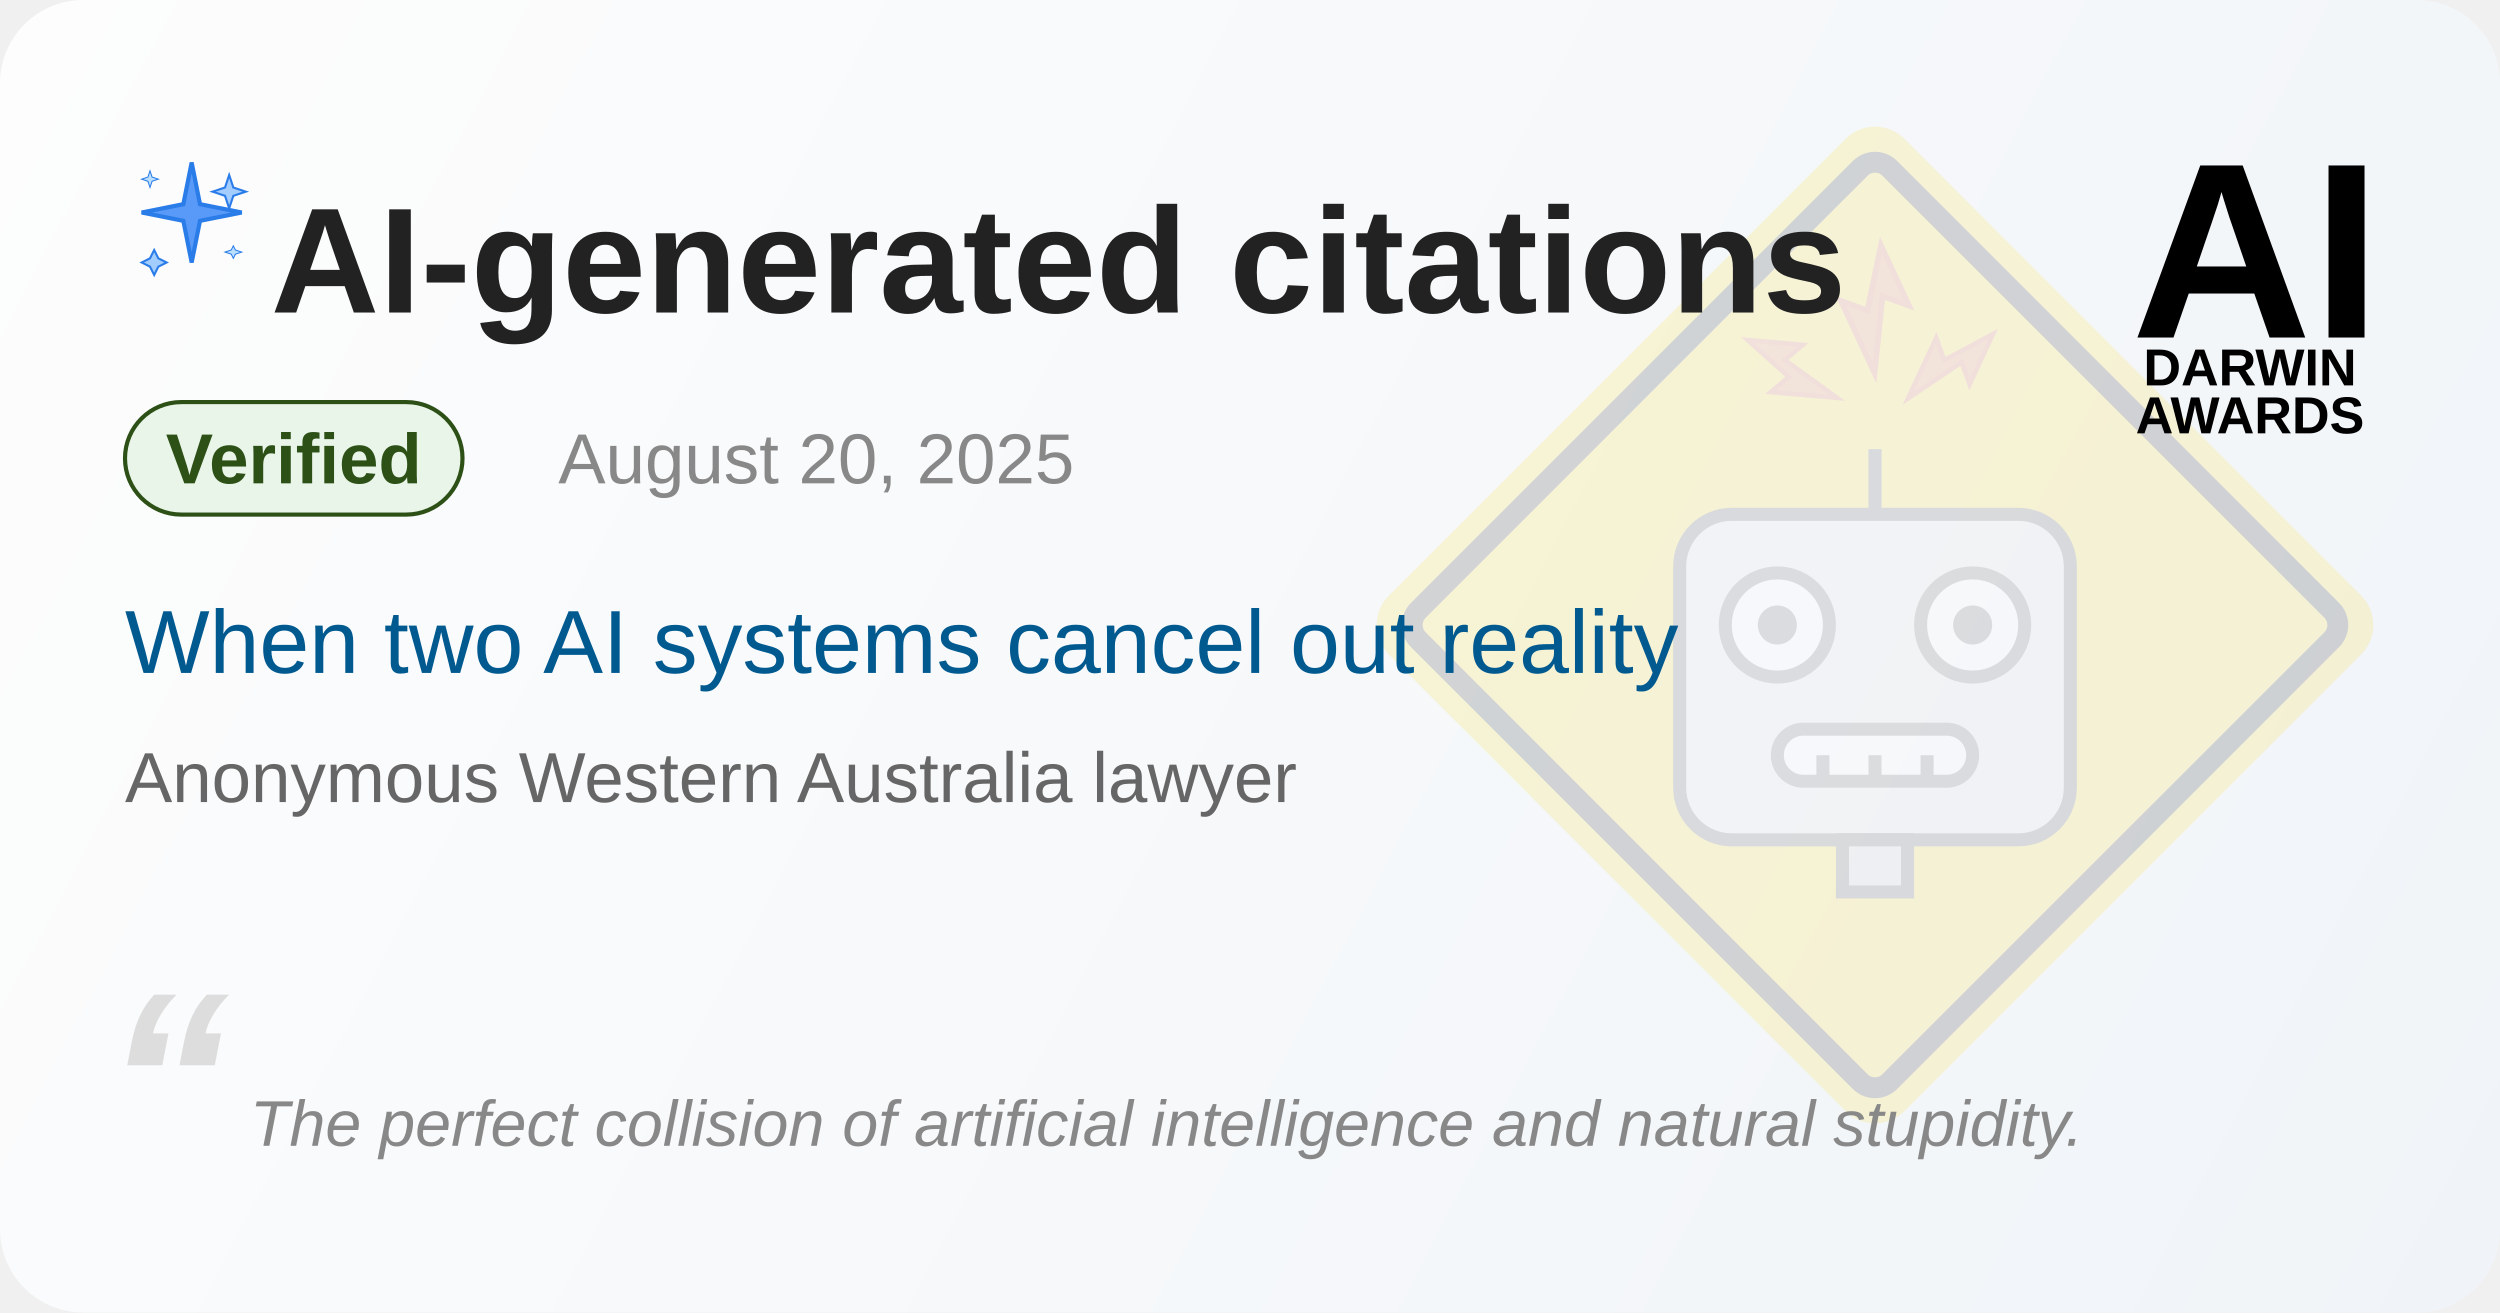
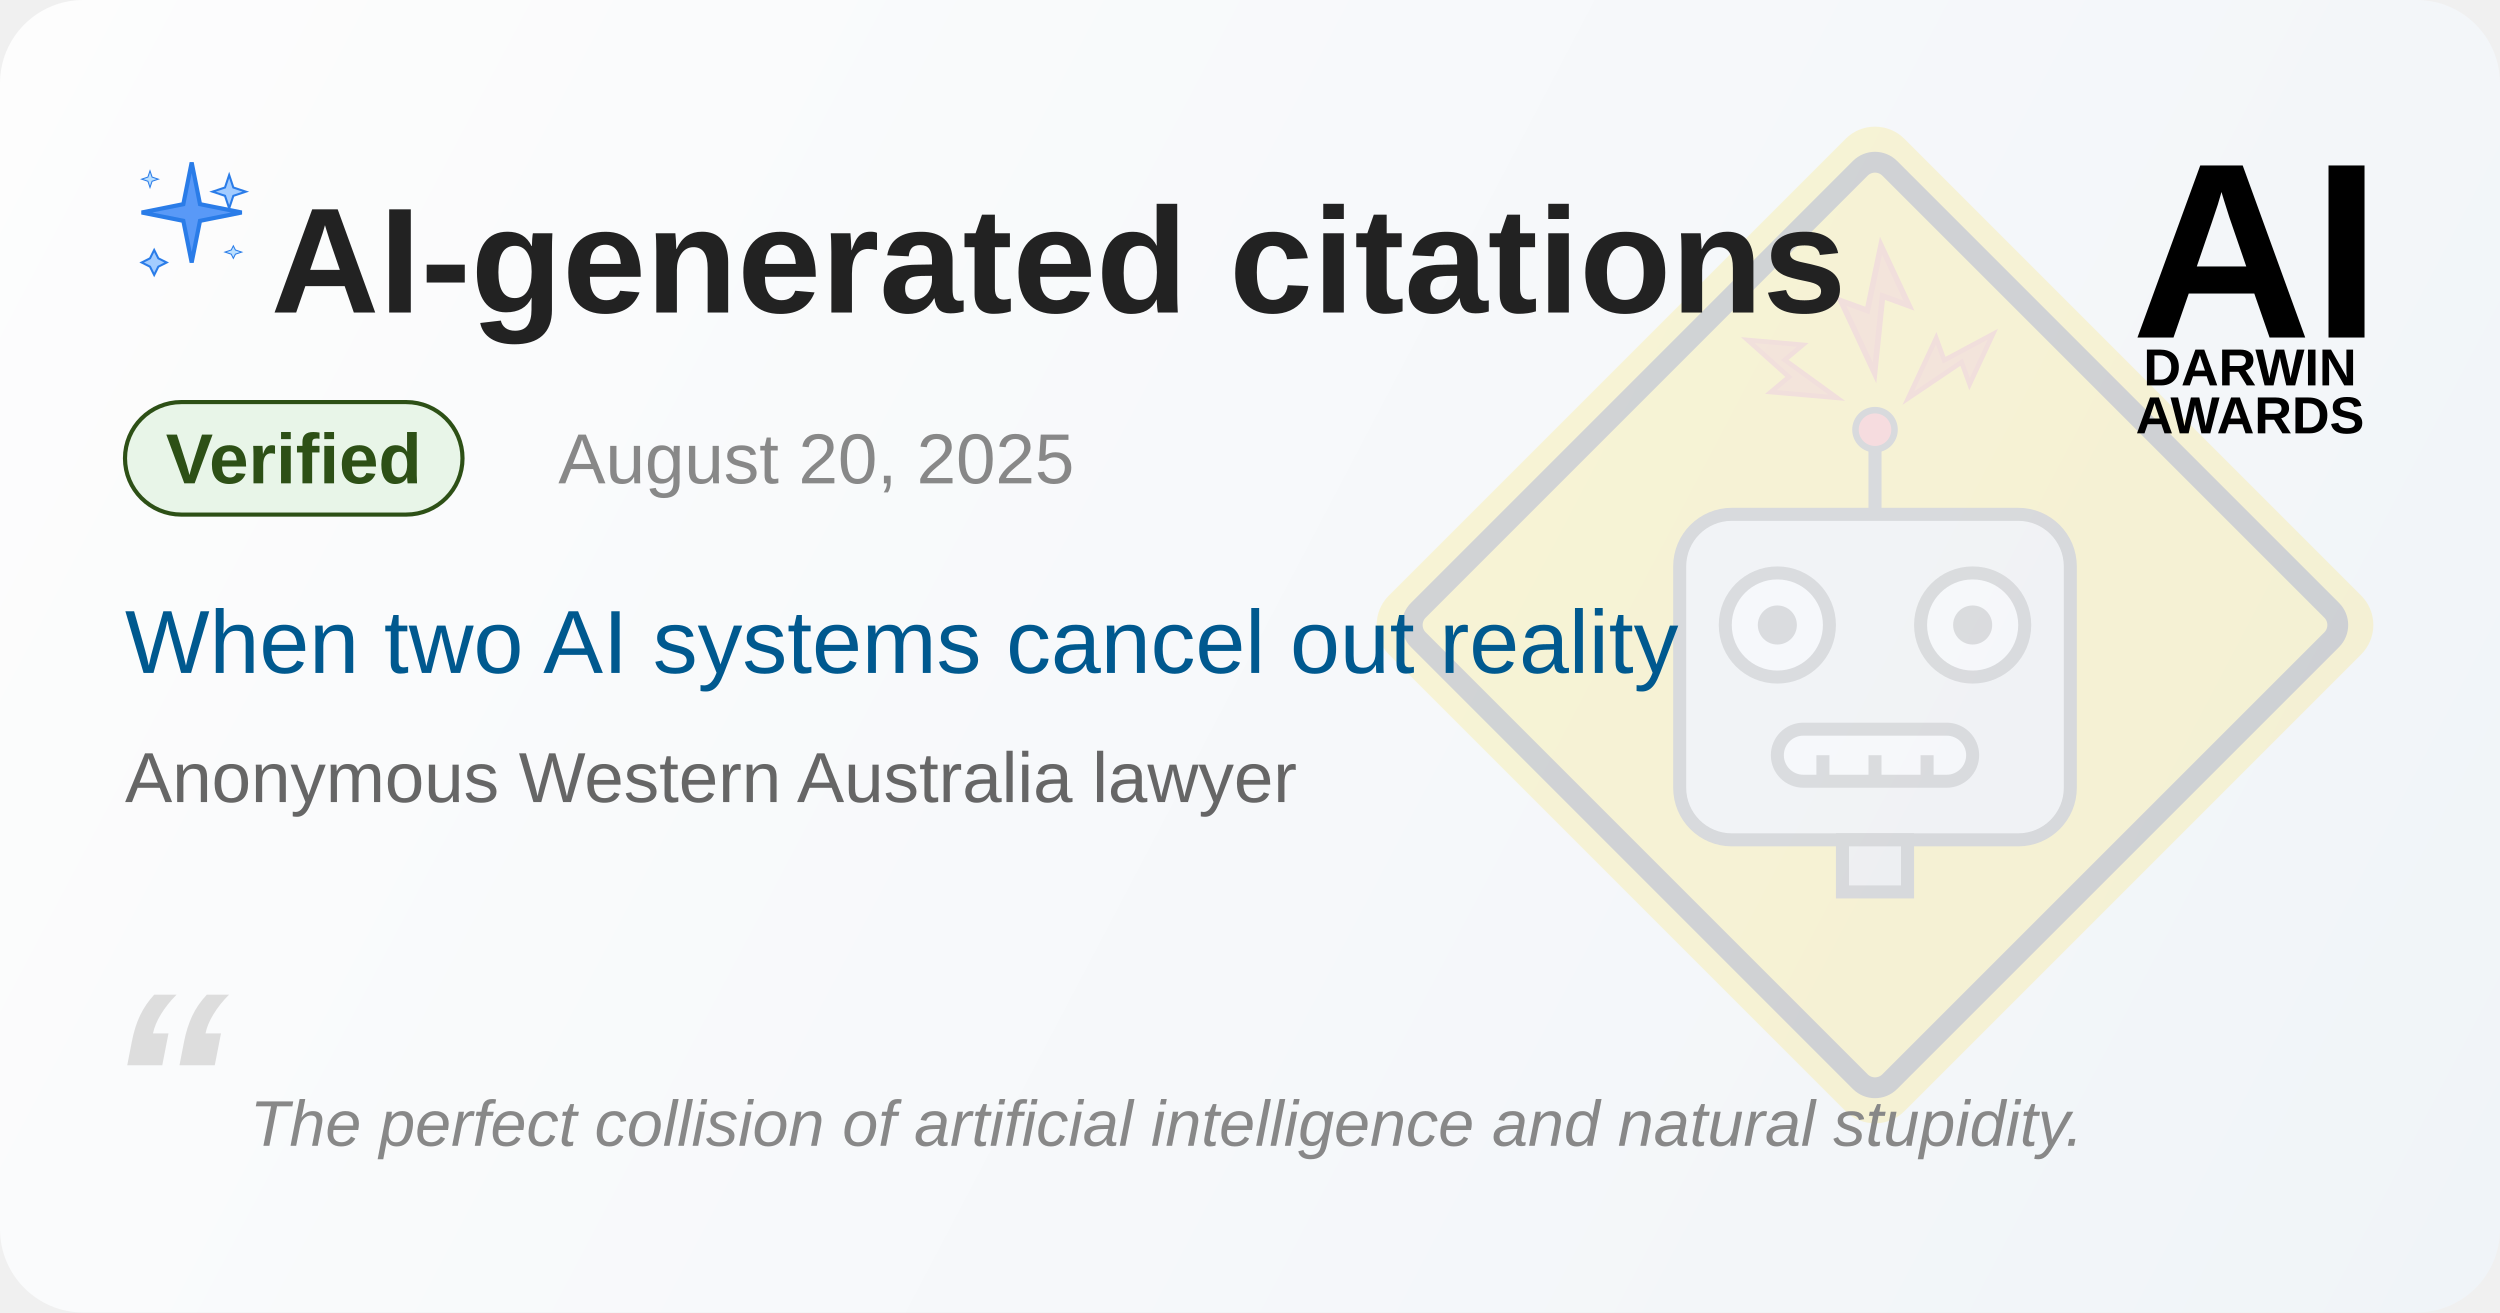
<svg xmlns="http://www.w3.org/2000/svg" width="1200" height="630" viewBox="0 0 1200 630">
  <defs>
    <linearGradient id="bg-gradient" x1="0" y1="0" x2="1200" y2="630" gradientUnits="userSpaceOnUse">
      <stop stop-color="#fdfdfd" />
      <stop offset="1" stop-color="#f0f4f8" />
    </linearGradient>
  </defs>
  <rect width="1200" height="630" rx="40" fill="url(#bg-gradient)" />
  <g transform="translate(60,70) scale(1)">
    <polygon points="32,8 36,28 56,32 36,36 32,56 28,36 8,32 28,28" fill="#5999F7" stroke="#2A7CE8" stroke-width="2" />
    <polygon points="50,14 52,20 58,22 52,24 50,30 48,24 42,22 48,20" fill="#A3CCFF" stroke="#2A7CE8" stroke-width="1" />
    <polygon points="14,50 16,54 20,56 16,58 14,62 12,58 8,56 12,54" fill="#A3CCFF" stroke="#2A7CE8" stroke-width="1" />
    <polygon points="12,12 13,15 16,16 13,17 12,20 11,17 8,16 11,15" fill="#BBE0FF" stroke="#2A7CE8" stroke-width="0.5" />
    <polygon points="52,48 53,50 56,51 53,52 52,54 51,52 48,51 51,50" fill="#BBE0FF" stroke="#2A7CE8" stroke-width="0.5" />
  </g>
  <g opacity="0.15" transform="translate(650,50) scale(2.5)">
    <g transform="rotate(45 100 100)">
      <rect x="30" y="30" width="140" height="140" rx="8" fill="#FFD600" />
      <rect x="36" y="36" width="128" height="128" rx="4" fill="none" stroke="black" stroke-width="4" />
    </g>
    <g transform="scale(1.25) translate(30,38)">
      <rect x="20" y="25" width="60" height="50" rx="8" ry="8" fill="#e0e0e0" stroke="#333" stroke-width="2" />
      <line x1="50" y1="25" x2="50" y2="15" stroke="#333" stroke-width="2" />
+       <circle cx="50" cy="12" r="3" fill="#ff4444" stroke="#333" stroke-width="1" />
      <circle cx="35" cy="42" r="8" fill="#fff" stroke="#444" stroke-width="2" />
      <circle cx="65" cy="42" r="8" fill="#fff" stroke="#444" stroke-width="2" />
      <circle cx="35" cy="42" r="3" fill="#444" />
      <circle cx="65" cy="42" r="3" fill="#444" />
      <rect x="35" y="58" width="30" height="8" rx="4" fill="#fff" stroke="#444" stroke-width="2" />
      <line x1="42" y1="62" x2="42" y2="66" stroke="#444" stroke-width="2" />
      <line x1="50" y1="62" x2="50" y2="66" stroke="#444" stroke-width="2" />
      <line x1="58" y1="62" x2="58" y2="66" stroke="#444" stroke-width="2" />
      <rect x="45" y="75" width="10" height="8" fill="#ccc" stroke="#333" stroke-width="2" />
    </g>
    <g transform="translate(95,23) rotate(20) scale(0.18)">
      <polygon points="40,10 90,60 60,60 80,140 20,80 50,80 40,10" fill="#ed7727" stroke="#dd5430" stroke-width="6" />
    </g>
    <g transform="translate(122,38) rotate(70) scale(0.15)">
      <polygon points="40,10 90,60 60,60 80,140 20,80 50,80 40,10" fill="#ed7727" stroke="#dd5430" stroke-width="6" />
    </g>
    <g transform="translate(70,48) rotate(-40) scale(0.15)">
      <polygon points="40,10 90,60 60,60 80,140 20,80 50,80 40,10" fill="#ed7727" stroke="#dd5430" stroke-width="6" />
    </g>
  </g>
  <text x="130" y="150" font-size="72" font-family="'Segoe UI', Arial, sans-serif" fill="#222" font-weight="bold">AI-generated citations</text>
  <rect x="60" y="193" width="162" height="54" rx="27" fill="#e8f5e8" stroke="#2d5016" stroke-width="2" />
  <text x="141" y="232" text-anchor="middle" font-size="34" font-family="'Segoe UI', Arial, sans-serif" fill="#2d5016" font-weight="bold">Verified</text>
  <text x="268" y="232" font-size="34" font-family="'Segoe UI', Arial, sans-serif" fill="#888">August 20, 2025</text>
  <text x="60" y="323" font-size="43" font-family="'Segoe UI', Arial, sans-serif" fill="#00598F">When two AI systems cancel out reality</text>
  <text x="60" y="385" font-size="34" font-family="'Segoe UI', Arial, sans-serif" fill="#666">Anonymous Western Australia lawyer</text>
  <g transform="translate(980, 50)">
    <g font-family="Arial, sans-serif" fill="#000" font-weight="normal" text-anchor="middle">
      <text id="ai" x="103" y="112" font-size="120" font-weight="bold" textLength="115">AI</text>
      <text id="darwin" x="100" y="135" font-size="25" font-weight="bold" textLength="112">DARWIN</text>
      <text id="awards" x="100" y="158" font-size="25" font-weight="bold" textLength="112">AWARDS</text>
    </g>
  </g>
  <text x="50" y="560" font-size="120" font-family="'Segoe UI', Arial, sans-serif" fill="#ddd" font-style="italic" font-weight="bold" opacity="1">“</text>
  <text x="120" y="550" font-size="31" font-family="'Segoe UI', Arial, sans-serif" fill="#888" font-style="italic">The perfect collision of artificial intelligence and natural stupidity.</text>
</svg>
